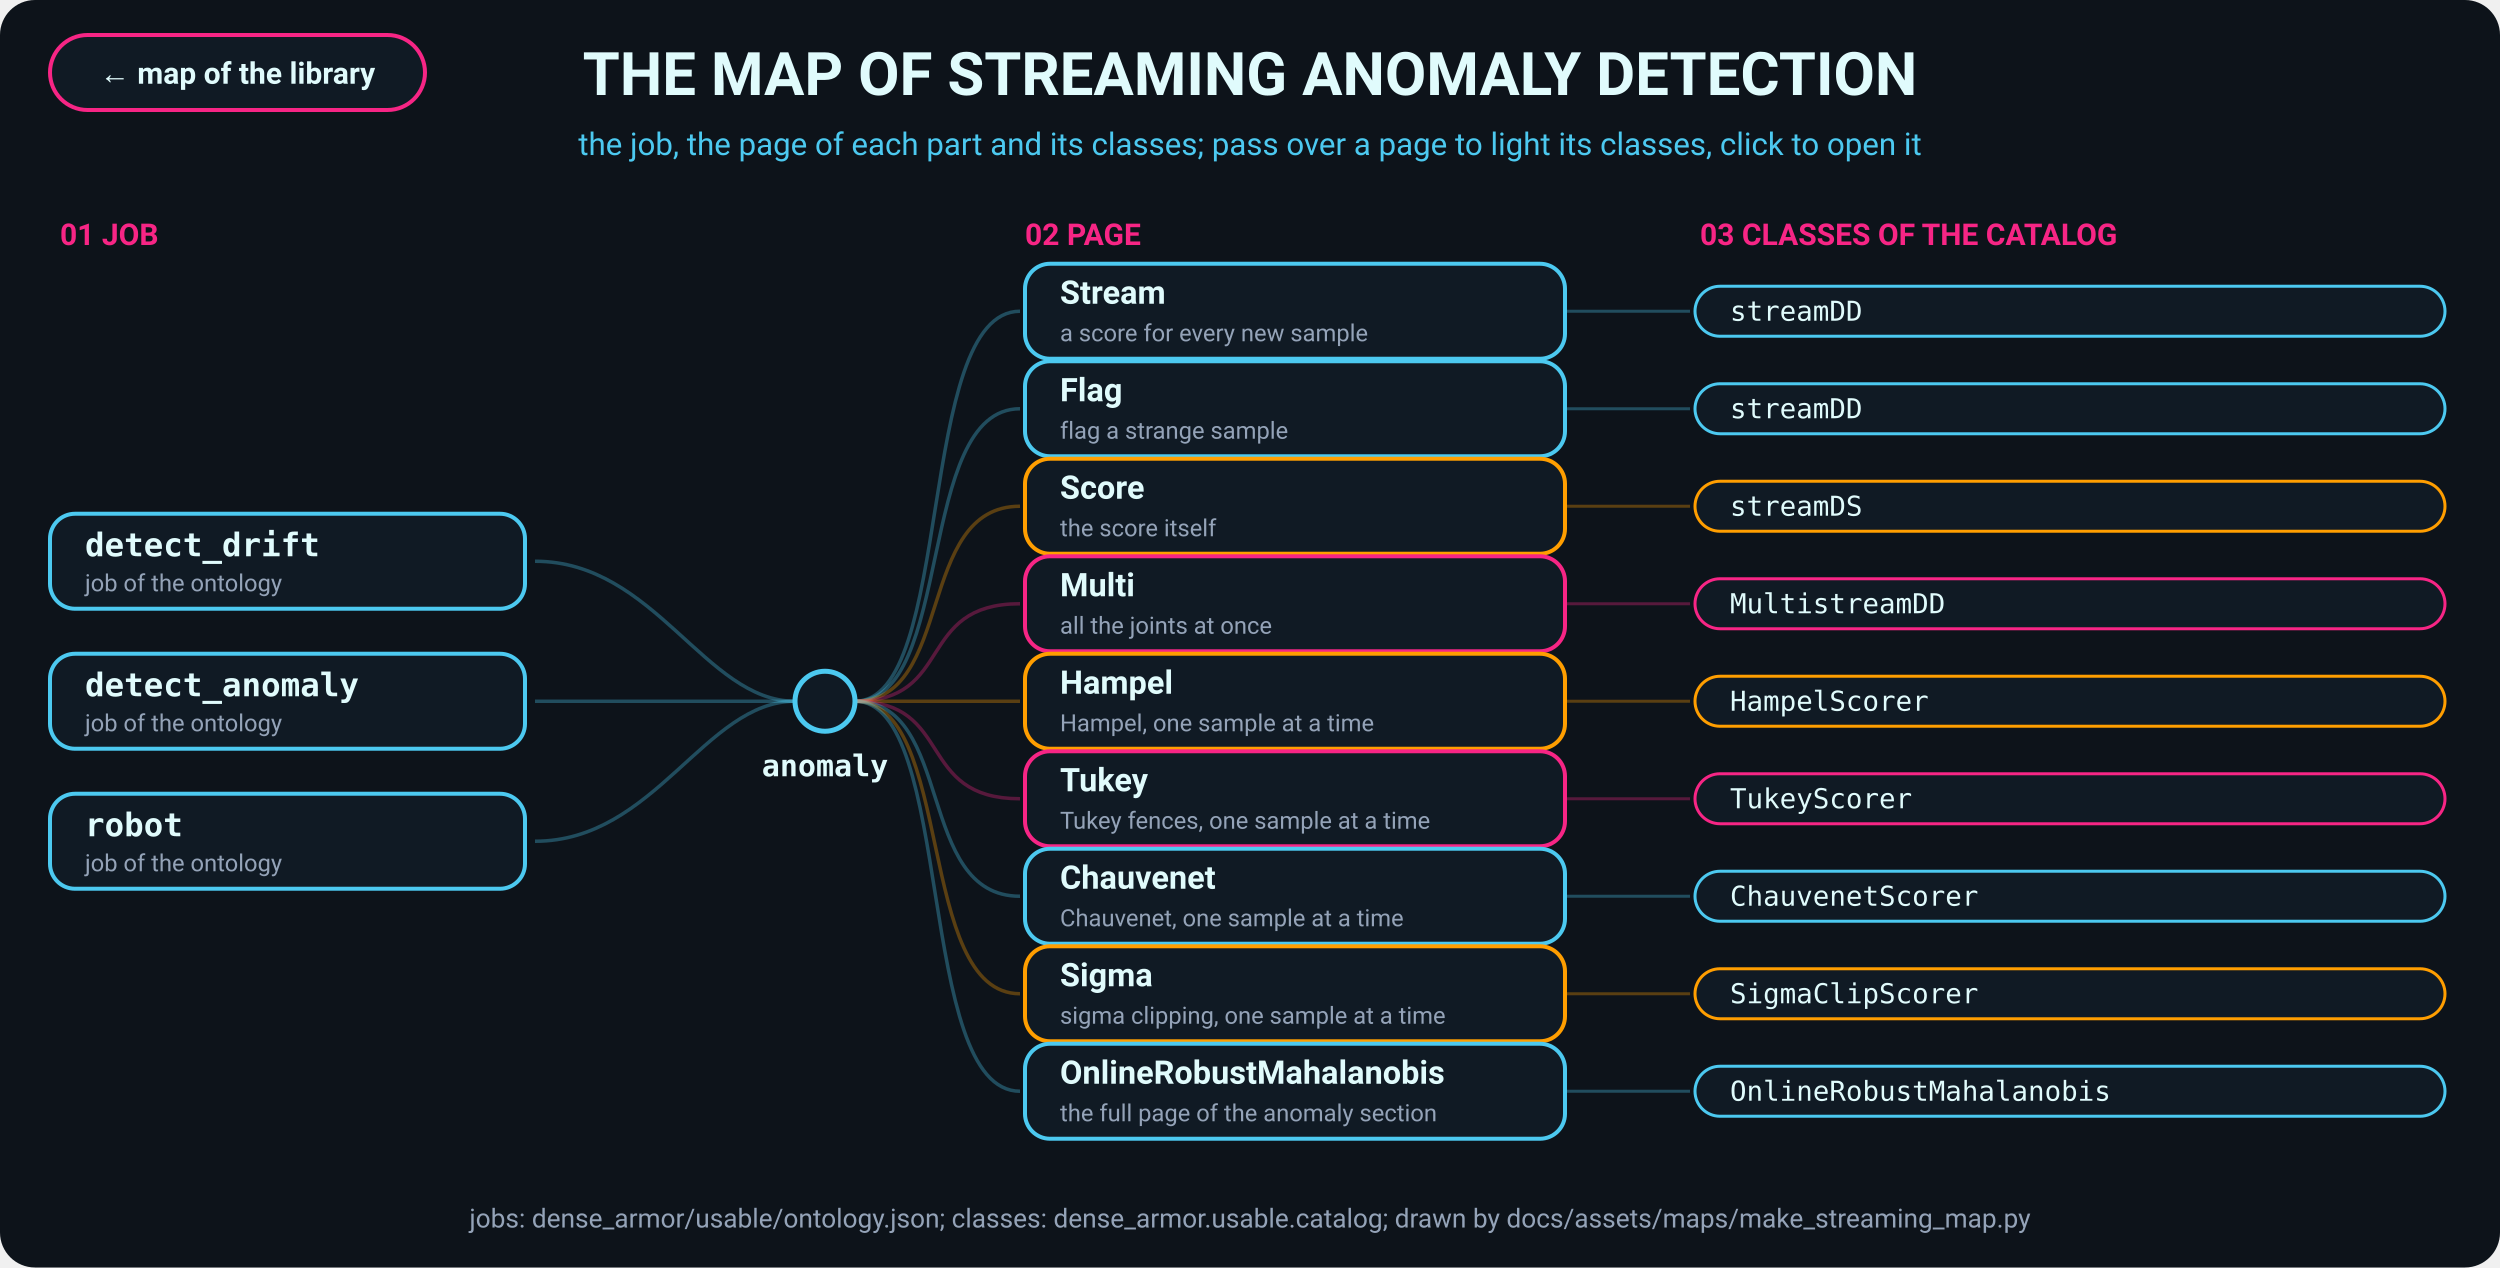
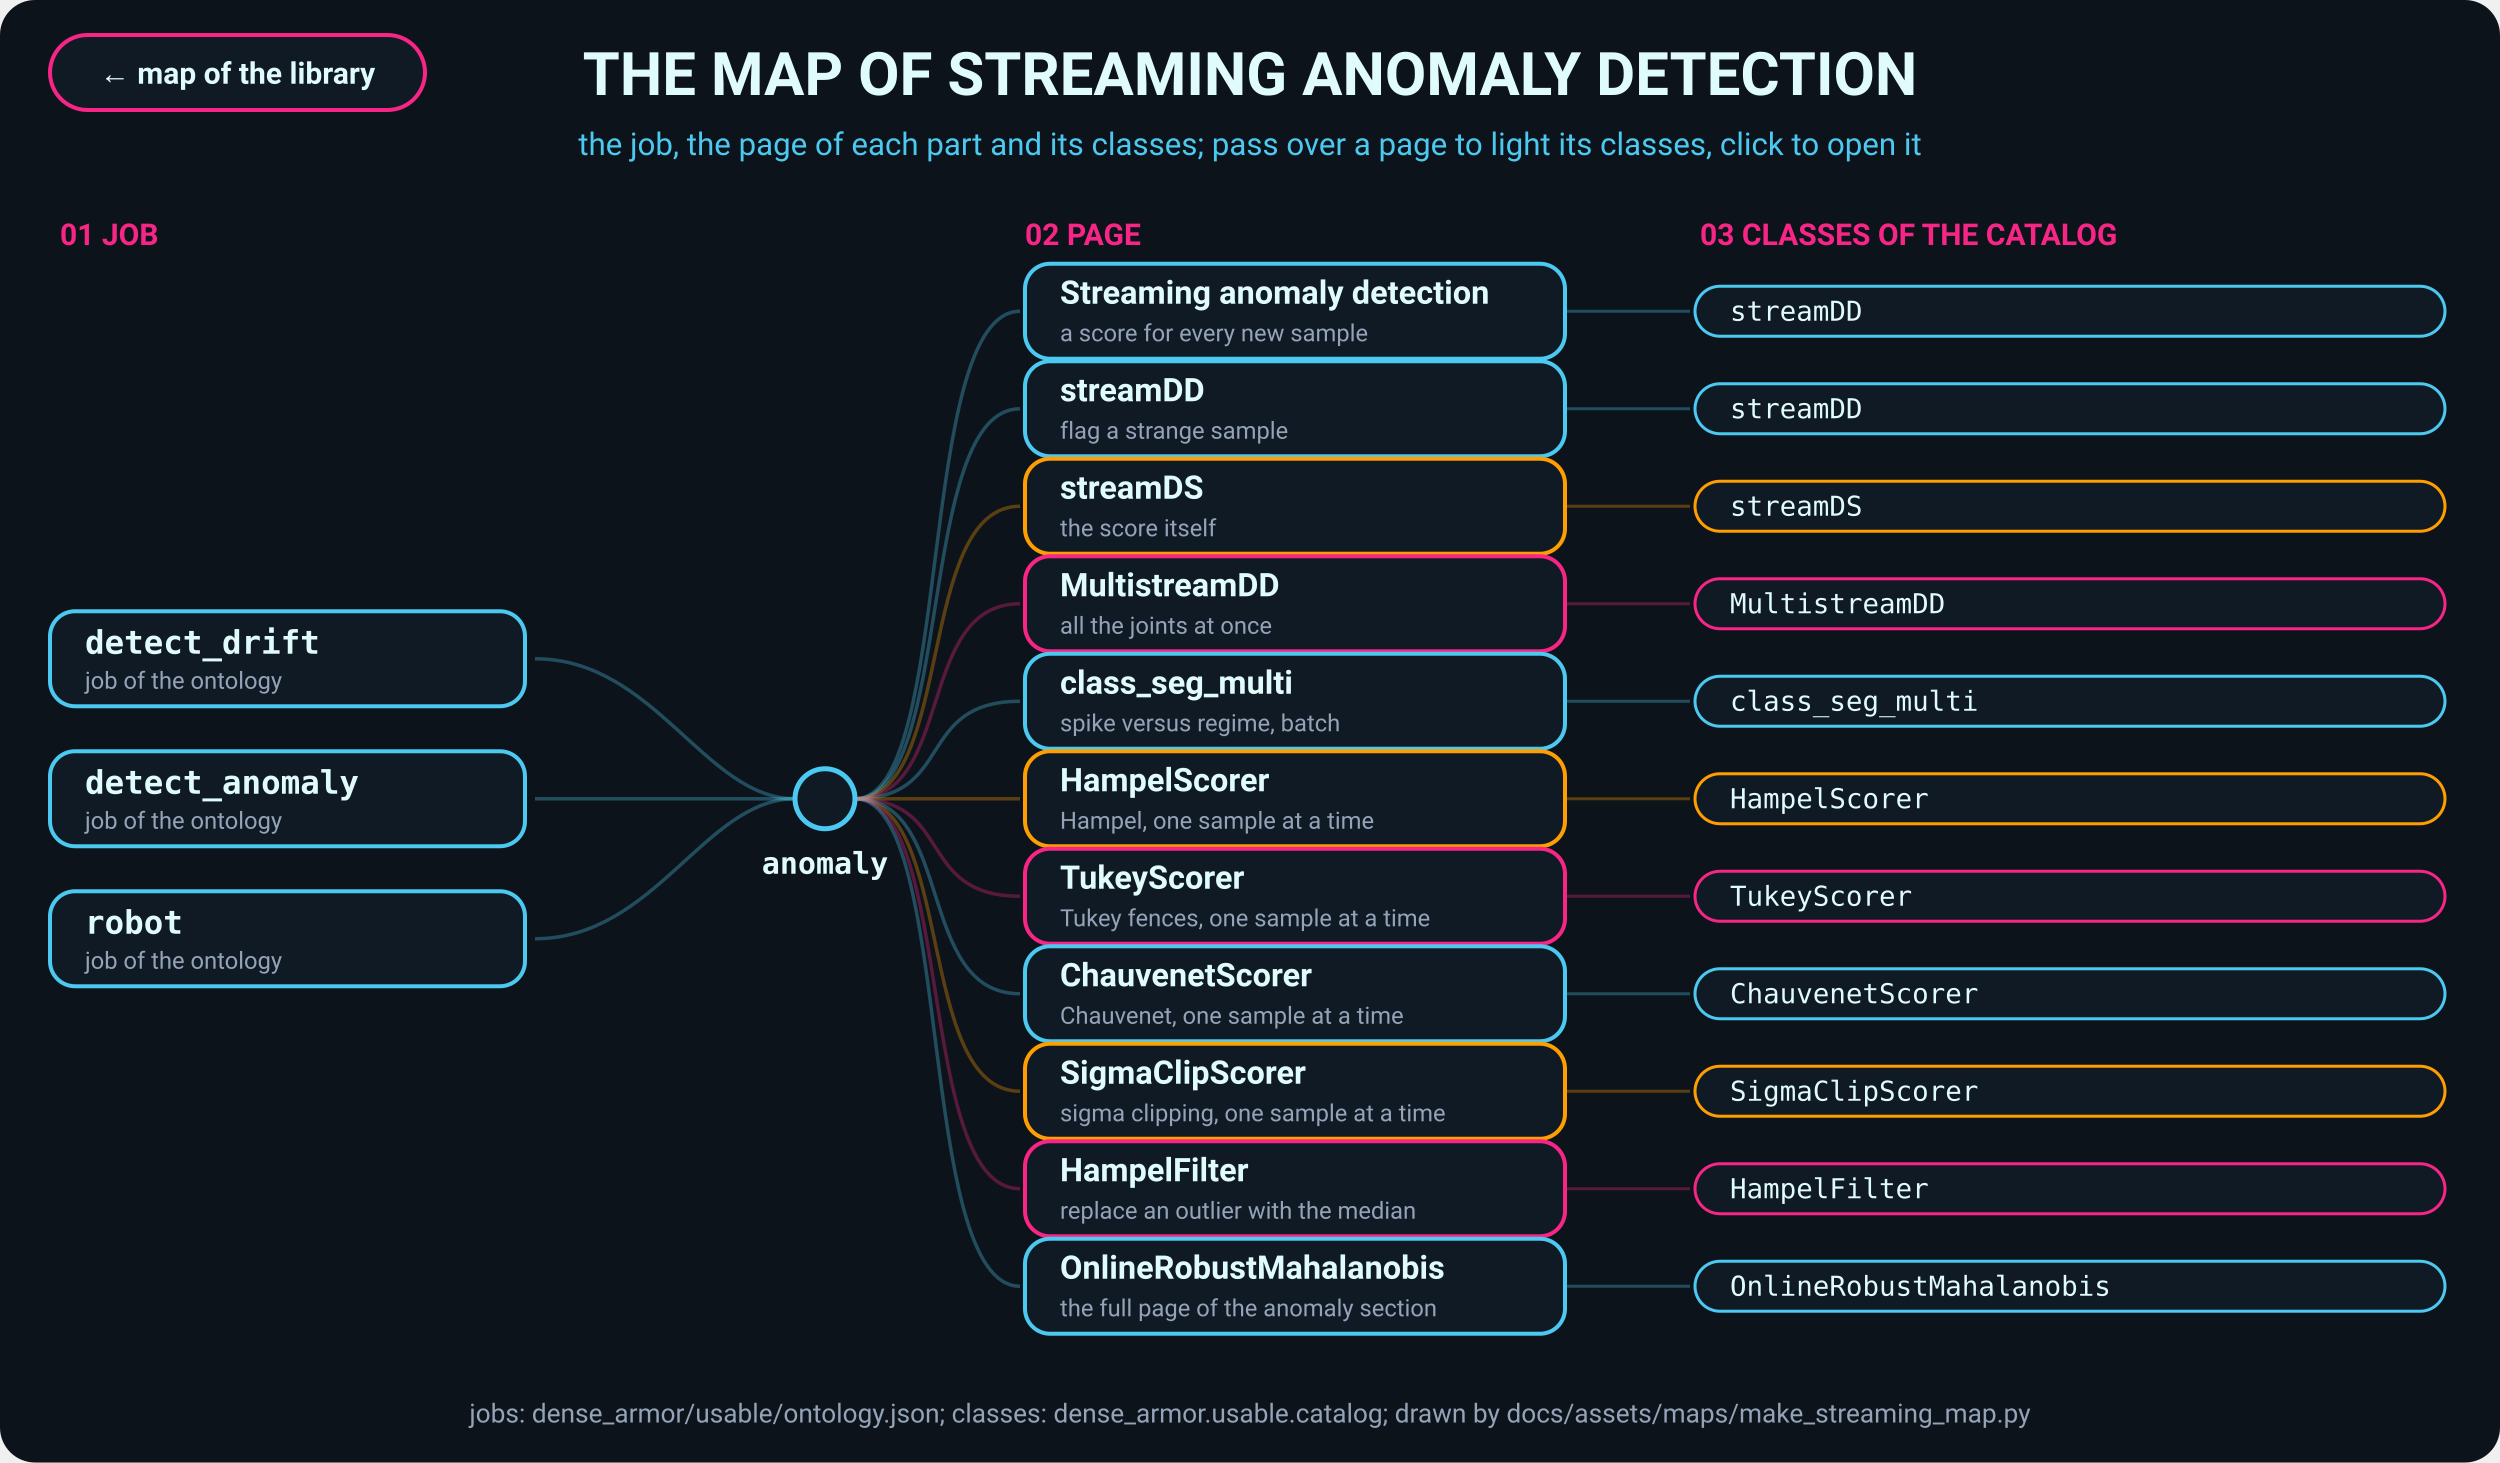
- <svg xmlns="http://www.w3.org/2000/svg" viewBox="0 0 1000 507" width="100%" role="img" aria-label="The map of streaming anomaly detection">
+ <svg xmlns="http://www.w3.org/2000/svg" viewBox="0 0 1000 585" width="100%" role="img" aria-label="The map of streaming anomaly detection">
  <style>text{font-family:system-ui,-apple-system,'Segoe UI',Roboto,Arial,sans-serif}.m{font-family:ui-monospace,Menlo,Consolas,monospace}.e{opacity:.32;transition:opacity .15s}.net:hover .e{opacity:.06}.net .pg:hover .e{opacity:1;stroke-width:2.2}a:hover .card{fill:#17303f;stroke-width:2.4}a:hover text.dn{fill:#ffffff}.back:hover .card{fill:#17303f}</style>
-   <rect width="1000" height="507" fill="#0d131a" rx="14" />
+   <rect width="1000" height="585" fill="#0d131a" rx="14" />
  <text x="500" y="38" fill="#e0fbfc" font-size="24" font-weight="700" text-anchor="middle">THE MAP OF STREAMING ANOMALY DETECTION</text>
  <text x="500" y="62" fill="#4cc9f0" font-size="12.5" text-anchor="middle">the job, the page of each part and its classes; pass over a page to light its classes, click to open it</text>
  <a class="back" href="../../#the-library-folder-by-folder" target="_top">
    <rect class="card" x="20" y="14" width="150" height="30" rx="15" fill="#101a24" stroke="#f72585" stroke-width="1.6" />
    <text class="dn" x="95" y="33.5" fill="#e0fbfc" font-size="12" font-weight="700" text-anchor="middle">← map of the library</text>
  </a>
  <text x="24" y="98" fill="#f72585" font-size="12" font-weight="700">01  JOB</text>
  <text x="410" y="98" fill="#f72585" font-size="12" font-weight="700">02  PAGE</text>
  <text x="680" y="98" fill="#f72585" font-size="12" font-weight="700">03  CLASSES OF THE CATALOG</text>
  <g class="net">
-     <path class="e" d="M214,224.5 C262,224.5 282,280.5 318,280.5" fill="none" stroke="#4cc9f0" stroke-width="1.4" />
-     <path class="e" d="M214,280.5 C262,280.5 282,280.5 318,280.5" fill="none" stroke="#4cc9f0" stroke-width="1.4" />
-     <path class="e" d="M214,336.5 C262,336.5 282,280.5 318,280.5" fill="none" stroke="#4cc9f0" stroke-width="1.4" />
+     <path class="e" d="M214,263.5 C262,263.5 282,319.5 318,319.5" fill="none" stroke="#4cc9f0" stroke-width="1.4" />
+     <path class="e" d="M214,319.5 C262,319.5 282,319.5 318,319.5" fill="none" stroke="#4cc9f0" stroke-width="1.4" />
+     <path class="e" d="M214,375.5 C262,375.5 282,319.5 318,319.5" fill="none" stroke="#4cc9f0" stroke-width="1.4" />
    <g class="pg">
-       <path class="e" d="M342,280.5 C382,280.5 366,124.5 408,124.5" fill="none" stroke="#4cc9f0" stroke-width="1.4" />
+       <path class="e" d="M342,319.5 C382,319.5 366,124.5 408,124.5" fill="none" stroke="#4cc9f0" stroke-width="1.4" />
      <path class="e" d="M626,124.5 C650,124.5 650,124.5 676,124.5" fill="none" stroke="#4cc9f0" stroke-width="1.2" />
    </g>
    <g class="pg">
-       <path class="e" d="M342,280.5 C382,280.5 366,163.5 408,163.5" fill="none" stroke="#4cc9f0" stroke-width="1.4" />
+       <path class="e" d="M342,319.5 C382,319.5 366,163.5 408,163.5" fill="none" stroke="#4cc9f0" stroke-width="1.4" />
      <path class="e" d="M626,163.5 C650,163.5 650,163.5 676,163.5" fill="none" stroke="#4cc9f0" stroke-width="1.2" />
    </g>
    <g class="pg">
-       <path class="e" d="M342,280.5 C382,280.5 366,202.5 408,202.5" fill="none" stroke="#ff9e00" stroke-width="1.4" />
+       <path class="e" d="M342,319.5 C382,319.5 366,202.5 408,202.5" fill="none" stroke="#ff9e00" stroke-width="1.4" />
      <path class="e" d="M626,202.5 C650,202.5 650,202.5 676,202.5" fill="none" stroke="#ff9e00" stroke-width="1.2" />
    </g>
    <g class="pg">
-       <path class="e" d="M342,280.5 C382,280.5 366,241.5 408,241.5" fill="none" stroke="#f72585" stroke-width="1.4" />
+       <path class="e" d="M342,319.5 C382,319.5 366,241.5 408,241.5" fill="none" stroke="#f72585" stroke-width="1.4" />
      <path class="e" d="M626,241.5 C650,241.5 650,241.5 676,241.5" fill="none" stroke="#f72585" stroke-width="1.2" />
    </g>
    <g class="pg">
-       <path class="e" d="M342,280.5 C382,280.5 366,280.5 408,280.5" fill="none" stroke="#ff9e00" stroke-width="1.4" />
-       <path class="e" d="M626,280.5 C650,280.5 650,280.5 676,280.5" fill="none" stroke="#ff9e00" stroke-width="1.2" />
+       <path class="e" d="M342,319.5 C382,319.5 366,280.5 408,280.5" fill="none" stroke="#4cc9f0" stroke-width="1.4" />
+       <path class="e" d="M626,280.5 C650,280.5 650,280.5 676,280.5" fill="none" stroke="#4cc9f0" stroke-width="1.2" />
    </g>
    <g class="pg">
-       <path class="e" d="M342,280.5 C382,280.5 366,319.5 408,319.5" fill="none" stroke="#f72585" stroke-width="1.4" />
-       <path class="e" d="M626,319.5 C650,319.5 650,319.5 676,319.5" fill="none" stroke="#f72585" stroke-width="1.2" />
+       <path class="e" d="M342,319.5 C382,319.5 366,319.5 408,319.5" fill="none" stroke="#ff9e00" stroke-width="1.4" />
+       <path class="e" d="M626,319.5 C650,319.5 650,319.5 676,319.5" fill="none" stroke="#ff9e00" stroke-width="1.2" />
    </g>
    <g class="pg">
-       <path class="e" d="M342,280.5 C382,280.5 366,358.5 408,358.5" fill="none" stroke="#4cc9f0" stroke-width="1.4" />
-       <path class="e" d="M626,358.5 C650,358.5 650,358.5 676,358.5" fill="none" stroke="#4cc9f0" stroke-width="1.2" />
+       <path class="e" d="M342,319.5 C382,319.5 366,358.5 408,358.5" fill="none" stroke="#f72585" stroke-width="1.4" />
+       <path class="e" d="M626,358.5 C650,358.5 650,358.5 676,358.5" fill="none" stroke="#f72585" stroke-width="1.2" />
    </g>
    <g class="pg">
-       <path class="e" d="M342,280.5 C382,280.5 366,397.5 408,397.5" fill="none" stroke="#ff9e00" stroke-width="1.4" />
-       <path class="e" d="M626,397.5 C650,397.5 650,397.5 676,397.5" fill="none" stroke="#ff9e00" stroke-width="1.2" />
+       <path class="e" d="M342,319.5 C382,319.5 366,397.5 408,397.5" fill="none" stroke="#4cc9f0" stroke-width="1.4" />
+       <path class="e" d="M626,397.5 C650,397.5 650,397.5 676,397.5" fill="none" stroke="#4cc9f0" stroke-width="1.2" />
    </g>
    <g class="pg">
-       <path class="e" d="M342,280.5 C382,280.5 366,436.5 408,436.5" fill="none" stroke="#4cc9f0" stroke-width="1.4" />
-       <path class="e" d="M626,436.5 C650,436.5 650,436.5 676,436.5" fill="none" stroke="#4cc9f0" stroke-width="1.2" />
+       <path class="e" d="M342,319.5 C382,319.5 366,436.5 408,436.5" fill="none" stroke="#ff9e00" stroke-width="1.4" />
+       <path class="e" d="M626,436.5 C650,436.5 650,436.5 676,436.5" fill="none" stroke="#ff9e00" stroke-width="1.2" />
+     </g>
+     <g class="pg">
+       <path class="e" d="M342,319.5 C382,319.5 366,475.5 408,475.5" fill="none" stroke="#f72585" stroke-width="1.4" />
+       <path class="e" d="M626,475.5 C650,475.5 650,475.5 676,475.5" fill="none" stroke="#f72585" stroke-width="1.2" />
+     </g>
+     <g class="pg">
+       <path class="e" d="M342,319.5 C382,319.5 366,514.5 408,514.5" fill="none" stroke="#4cc9f0" stroke-width="1.4" />
+       <path class="e" d="M626,514.5 C650,514.5 650,514.5 676,514.5" fill="none" stroke="#4cc9f0" stroke-width="1.2" />
    </g>
  </g>
  <a href="../../#the-library-folder-by-folder" target="_top">
-     <rect class="card" x="20" y="205.5" width="190" height="38" rx="10" fill="#101a24" stroke="#4cc9f0" stroke-width="1.6" />
-     <text class="dn m" x="34" y="222.5" fill="#e0fbfc" font-size="13" font-weight="700">detect_drift</text>
-     <text x="34" y="236.5" fill="#94a3b8" font-size="9.5">job of the ontology</text>
+     <rect class="card" x="20" y="244.5" width="190" height="38" rx="10" fill="#101a24" stroke="#4cc9f0" stroke-width="1.6" />
+     <text class="dn m" x="34" y="261.5" fill="#e0fbfc" font-size="13" font-weight="700">detect_drift</text>
+     <text x="34" y="275.5" fill="#94a3b8" font-size="9.5">job of the ontology</text>
  </a>
  <a href="../../#the-library-folder-by-folder" target="_top">
-     <rect class="card" x="20" y="261.5" width="190" height="38" rx="10" fill="#101a24" stroke="#4cc9f0" stroke-width="1.6" />
-     <text class="dn m" x="34" y="278.5" fill="#e0fbfc" font-size="13" font-weight="700">detect_anomaly</text>
-     <text x="34" y="292.5" fill="#94a3b8" font-size="9.5">job of the ontology</text>
+     <rect class="card" x="20" y="300.5" width="190" height="38" rx="10" fill="#101a24" stroke="#4cc9f0" stroke-width="1.6" />
+     <text class="dn m" x="34" y="317.5" fill="#e0fbfc" font-size="13" font-weight="700">detect_anomaly</text>
+     <text x="34" y="331.5" fill="#94a3b8" font-size="9.5">job of the ontology</text>
  </a>
  <a href="../../#the-library-folder-by-folder" target="_top">
-     <rect class="card" x="20" y="317.5" width="190" height="38" rx="10" fill="#101a24" stroke="#4cc9f0" stroke-width="1.6" />
-     <text class="dn m" x="34" y="334.5" fill="#e0fbfc" font-size="13" font-weight="700">robot</text>
-     <text x="34" y="348.5" fill="#94a3b8" font-size="9.5">job of the ontology</text>
+     <rect class="card" x="20" y="356.5" width="190" height="38" rx="10" fill="#101a24" stroke="#4cc9f0" stroke-width="1.6" />
+     <text class="dn m" x="34" y="373.5" fill="#e0fbfc" font-size="13" font-weight="700">robot</text>
+     <text x="34" y="387.5" fill="#94a3b8" font-size="9.5">job of the ontology</text>
  </a>
-   <circle cx="330" cy="280.5" r="12" fill="#101a24" stroke="#4cc9f0" stroke-width="2" />
-   <text class="m" x="330" y="310.5" fill="#e0fbfc" font-size="12" font-weight="700" text-anchor="middle">anomaly</text>
+   <circle cx="330" cy="319.5" r="12" fill="#101a24" stroke="#4cc9f0" stroke-width="2" />
+   <text class="m" x="330" y="349.5" fill="#e0fbfc" font-size="12" font-weight="700" text-anchor="middle">anomaly</text>
  <a href="../../anomaly/streaming/" target="_top">
    <rect class="card" x="410" y="105.5" width="216" height="38" rx="10" fill="#101a24" stroke="#4cc9f0" stroke-width="1.6" />
-     <text class="dn" x="424" y="121.5" fill="#e0fbfc" font-size="13" font-weight="700">Stream</text>
+     <text class="dn" x="424" y="121.5" fill="#e0fbfc" font-size="13" font-weight="700">Streaming anomaly detection</text>
    <text x="424" y="136.5" fill="#94a3b8" font-size="9.5">a score for every new sample</text>
  </a>
  <a href="../../anomaly/streaming/" target="_top">
    <rect class="card" x="678" y="114.5" width="300" height="20" rx="10" fill="#101a24" stroke="#4cc9f0" stroke-width="1.2" />
    <text class="dn m" x="692" y="128.3" fill="#e0fbfc" font-size="11">streamDD</text>
  </a>
  <a href="../../anomaly/streaming/streaming_deviation_detector/" target="_top">
    <rect class="card" x="410" y="144.5" width="216" height="38" rx="10" fill="#101a24" stroke="#4cc9f0" stroke-width="1.6" />
-     <text class="dn" x="424" y="160.5" fill="#e0fbfc" font-size="13" font-weight="700">Flag</text>
+     <text class="dn" x="424" y="160.5" fill="#e0fbfc" font-size="13" font-weight="700">streamDD</text>
    <text x="424" y="175.5" fill="#94a3b8" font-size="9.5">flag a strange sample</text>
  </a>
  <a href="../../anomaly/streaming/streaming_deviation_detector/" target="_top">
    <rect class="card" x="678" y="153.5" width="300" height="20" rx="10" fill="#101a24" stroke="#4cc9f0" stroke-width="1.2" />
    <text class="dn m" x="692" y="167.3" fill="#e0fbfc" font-size="11">streamDD</text>
  </a>
  <a href="../../anomaly/streaming/streaming_deviation_scorer/" target="_top">
    <rect class="card" x="410" y="183.5" width="216" height="38" rx="10" fill="#101a24" stroke="#ff9e00" stroke-width="1.6" />
-     <text class="dn" x="424" y="199.5" fill="#e0fbfc" font-size="13" font-weight="700">Score</text>
+     <text class="dn" x="424" y="199.5" fill="#e0fbfc" font-size="13" font-weight="700">streamDS</text>
    <text x="424" y="214.5" fill="#94a3b8" font-size="9.5">the score itself</text>
  </a>
  <a href="../../anomaly/streaming/streaming_deviation_scorer/" target="_top">
    <rect class="card" x="678" y="192.5" width="300" height="20" rx="10" fill="#101a24" stroke="#ff9e00" stroke-width="1.2" />
    <text class="dn m" x="692" y="206.3" fill="#e0fbfc" font-size="11">streamDS</text>
  </a>
  <a href="../../anomaly/streaming/multi_channel_streaming_deviation_detector/" target="_top">
    <rect class="card" x="410" y="222.5" width="216" height="38" rx="10" fill="#101a24" stroke="#f72585" stroke-width="1.6" />
-     <text class="dn" x="424" y="238.5" fill="#e0fbfc" font-size="13" font-weight="700">Multi</text>
+     <text class="dn" x="424" y="238.5" fill="#e0fbfc" font-size="13" font-weight="700">MultistreamDD</text>
    <text x="424" y="253.5" fill="#94a3b8" font-size="9.5">all the joints at once</text>
  </a>
  <a href="../../anomaly/streaming/multi_channel_streaming_deviation_detector/" target="_top">
    <rect class="card" x="678" y="231.5" width="300" height="20" rx="10" fill="#101a24" stroke="#f72585" stroke-width="1.2" />
    <text class="dn m" x="692" y="245.3" fill="#e0fbfc" font-size="11">MultistreamDD</text>
  </a>
-   <a href="../../anomaly/streaming/hampel_scorer/" target="_top">
-     <rect class="card" x="410" y="261.5" width="216" height="38" rx="10" fill="#101a24" stroke="#ff9e00" stroke-width="1.6" />
-     <text class="dn" x="424" y="277.5" fill="#e0fbfc" font-size="13" font-weight="700">Hampel</text>
-     <text x="424" y="292.5" fill="#94a3b8" font-size="9.5">Hampel, one sample at a time</text>
+   <a href="../../anomaly/streaming/class_seg_multi/" target="_top">
+     <rect class="card" x="410" y="261.5" width="216" height="38" rx="10" fill="#101a24" stroke="#4cc9f0" stroke-width="1.6" />
+     <text class="dn" x="424" y="277.5" fill="#e0fbfc" font-size="13" font-weight="700">class_seg_multi</text>
+     <text x="424" y="292.5" fill="#94a3b8" font-size="9.5">spike versus regime, batch</text>
+   </a>
+   <a href="../../anomaly/streaming/class_seg_multi/" target="_top">
+     <rect class="card" x="678" y="270.5" width="300" height="20" rx="10" fill="#101a24" stroke="#4cc9f0" stroke-width="1.2" />
+     <text class="dn m" x="692" y="284.3" fill="#e0fbfc" font-size="11">class_seg_multi</text>
  </a>
  <a href="../../anomaly/streaming/hampel_scorer/" target="_top">
-     <rect class="card" x="678" y="270.5" width="300" height="20" rx="10" fill="#101a24" stroke="#ff9e00" stroke-width="1.2" />
-     <text class="dn m" x="692" y="284.3" fill="#e0fbfc" font-size="11">HampelScorer</text>
+     <rect class="card" x="410" y="300.5" width="216" height="38" rx="10" fill="#101a24" stroke="#ff9e00" stroke-width="1.6" />
+     <text class="dn" x="424" y="316.5" fill="#e0fbfc" font-size="13" font-weight="700">HampelScorer</text>
+     <text x="424" y="331.5" fill="#94a3b8" font-size="9.5">Hampel, one sample at a time</text>
+   </a>
+   <a href="../../anomaly/streaming/hampel_scorer/" target="_top">
+     <rect class="card" x="678" y="309.5" width="300" height="20" rx="10" fill="#101a24" stroke="#ff9e00" stroke-width="1.2" />
+     <text class="dn m" x="692" y="323.3" fill="#e0fbfc" font-size="11">HampelScorer</text>
  </a>
  <a href="../../anomaly/streaming/tukey_scorer/" target="_top">
-     <rect class="card" x="410" y="300.5" width="216" height="38" rx="10" fill="#101a24" stroke="#f72585" stroke-width="1.6" />
-     <text class="dn" x="424" y="316.5" fill="#e0fbfc" font-size="13" font-weight="700">Tukey</text>
-     <text x="424" y="331.5" fill="#94a3b8" font-size="9.5">Tukey fences, one sample at a time</text>
+     <rect class="card" x="410" y="339.5" width="216" height="38" rx="10" fill="#101a24" stroke="#f72585" stroke-width="1.6" />
+     <text class="dn" x="424" y="355.5" fill="#e0fbfc" font-size="13" font-weight="700">TukeyScorer</text>
+     <text x="424" y="370.5" fill="#94a3b8" font-size="9.5">Tukey fences, one sample at a time</text>
  </a>
  <a href="../../anomaly/streaming/tukey_scorer/" target="_top">
-     <rect class="card" x="678" y="309.5" width="300" height="20" rx="10" fill="#101a24" stroke="#f72585" stroke-width="1.2" />
-     <text class="dn m" x="692" y="323.3" fill="#e0fbfc" font-size="11">TukeyScorer</text>
+     <rect class="card" x="678" y="348.5" width="300" height="20" rx="10" fill="#101a24" stroke="#f72585" stroke-width="1.2" />
+     <text class="dn m" x="692" y="362.3" fill="#e0fbfc" font-size="11">TukeyScorer</text>
  </a>
  <a href="../../anomaly/streaming/chauvenet_scorer/" target="_top">
-     <rect class="card" x="410" y="339.5" width="216" height="38" rx="10" fill="#101a24" stroke="#4cc9f0" stroke-width="1.6" />
-     <text class="dn" x="424" y="355.5" fill="#e0fbfc" font-size="13" font-weight="700">Chauvenet</text>
-     <text x="424" y="370.5" fill="#94a3b8" font-size="9.5">Chauvenet, one sample at a time</text>
+     <rect class="card" x="410" y="378.5" width="216" height="38" rx="10" fill="#101a24" stroke="#4cc9f0" stroke-width="1.6" />
+     <text class="dn" x="424" y="394.5" fill="#e0fbfc" font-size="13" font-weight="700">ChauvenetScorer</text>
+     <text x="424" y="409.5" fill="#94a3b8" font-size="9.5">Chauvenet, one sample at a time</text>
  </a>
  <a href="../../anomaly/streaming/chauvenet_scorer/" target="_top">
-     <rect class="card" x="678" y="348.5" width="300" height="20" rx="10" fill="#101a24" stroke="#4cc9f0" stroke-width="1.2" />
-     <text class="dn m" x="692" y="362.3" fill="#e0fbfc" font-size="11">ChauvenetScorer</text>
+     <rect class="card" x="678" y="387.5" width="300" height="20" rx="10" fill="#101a24" stroke="#4cc9f0" stroke-width="1.2" />
+     <text class="dn m" x="692" y="401.3" fill="#e0fbfc" font-size="11">ChauvenetScorer</text>
  </a>
  <a href="../../anomaly/streaming/sigma_clip_scorer/" target="_top">
-     <rect class="card" x="410" y="378.5" width="216" height="38" rx="10" fill="#101a24" stroke="#ff9e00" stroke-width="1.6" />
-     <text class="dn" x="424" y="394.5" fill="#e0fbfc" font-size="13" font-weight="700">Sigma</text>
-     <text x="424" y="409.5" fill="#94a3b8" font-size="9.5">sigma clipping, one sample at a time</text>
+     <rect class="card" x="410" y="417.5" width="216" height="38" rx="10" fill="#101a24" stroke="#ff9e00" stroke-width="1.6" />
+     <text class="dn" x="424" y="433.5" fill="#e0fbfc" font-size="13" font-weight="700">SigmaClipScorer</text>
+     <text x="424" y="448.5" fill="#94a3b8" font-size="9.5">sigma clipping, one sample at a time</text>
  </a>
  <a href="../../anomaly/streaming/sigma_clip_scorer/" target="_top">
-     <rect class="card" x="678" y="387.5" width="300" height="20" rx="10" fill="#101a24" stroke="#ff9e00" stroke-width="1.2" />
-     <text class="dn m" x="692" y="401.3" fill="#e0fbfc" font-size="11">SigmaClipScorer</text>
+     <rect class="card" x="678" y="426.5" width="300" height="20" rx="10" fill="#101a24" stroke="#ff9e00" stroke-width="1.2" />
+     <text class="dn m" x="692" y="440.3" fill="#e0fbfc" font-size="11">SigmaClipScorer</text>
+   </a>
+   <a href="../../anomaly/streaming/hampel_filter/" target="_top">
+     <rect class="card" x="410" y="456.5" width="216" height="38" rx="10" fill="#101a24" stroke="#f72585" stroke-width="1.6" />
+     <text class="dn" x="424" y="472.5" fill="#e0fbfc" font-size="13" font-weight="700">HampelFilter</text>
+     <text x="424" y="487.5" fill="#94a3b8" font-size="9.5">replace an outlier with the median</text>
+   </a>
+   <a href="../../anomaly/streaming/hampel_filter/" target="_top">
+     <rect class="card" x="678" y="465.5" width="300" height="20" rx="10" fill="#101a24" stroke="#f72585" stroke-width="1.2" />
+     <text class="dn m" x="692" y="479.3" fill="#e0fbfc" font-size="11">HampelFilter</text>
  </a>
  <a href="../../anomaly/mahalanobis/" target="_top">
-     <rect class="card" x="410" y="417.5" width="216" height="38" rx="10" fill="#101a24" stroke="#4cc9f0" stroke-width="1.6" />
-     <text class="dn" x="424" y="433.5" fill="#e0fbfc" font-size="13" font-weight="700">OnlineRobustMahalanobis</text>
-     <text x="424" y="448.5" fill="#94a3b8" font-size="9.5">the full page of the anomaly section</text>
+     <rect class="card" x="410" y="495.5" width="216" height="38" rx="10" fill="#101a24" stroke="#4cc9f0" stroke-width="1.6" />
+     <text class="dn" x="424" y="511.5" fill="#e0fbfc" font-size="13" font-weight="700">OnlineRobustMahalanobis</text>
+     <text x="424" y="526.5" fill="#94a3b8" font-size="9.5">the full page of the anomaly section</text>
  </a>
  <a href="../../anomaly/mahalanobis/" target="_top">
-     <rect class="card" x="678" y="426.5" width="300" height="20" rx="10" fill="#101a24" stroke="#4cc9f0" stroke-width="1.2" />
-     <text class="dn m" x="692" y="440.3" fill="#e0fbfc" font-size="11">OnlineRobustMahalanobis</text>
+     <rect class="card" x="678" y="504.5" width="300" height="20" rx="10" fill="#101a24" stroke="#4cc9f0" stroke-width="1.2" />
+     <text class="dn m" x="692" y="518.3" fill="#e0fbfc" font-size="11">OnlineRobustMahalanobis</text>
  </a>
-   <text x="500" y="491" fill="#94a3b8" font-size="10.5" text-anchor="middle">jobs: dense_armor/usable/ontology.json; classes: dense_armor.usable.catalog; drawn by docs/assets/maps/make_streaming_map.py</text>
+   <text x="500" y="569" fill="#94a3b8" font-size="10.5" text-anchor="middle">jobs: dense_armor/usable/ontology.json; classes: dense_armor.usable.catalog; drawn by docs/assets/maps/make_streaming_map.py</text>
</svg>
